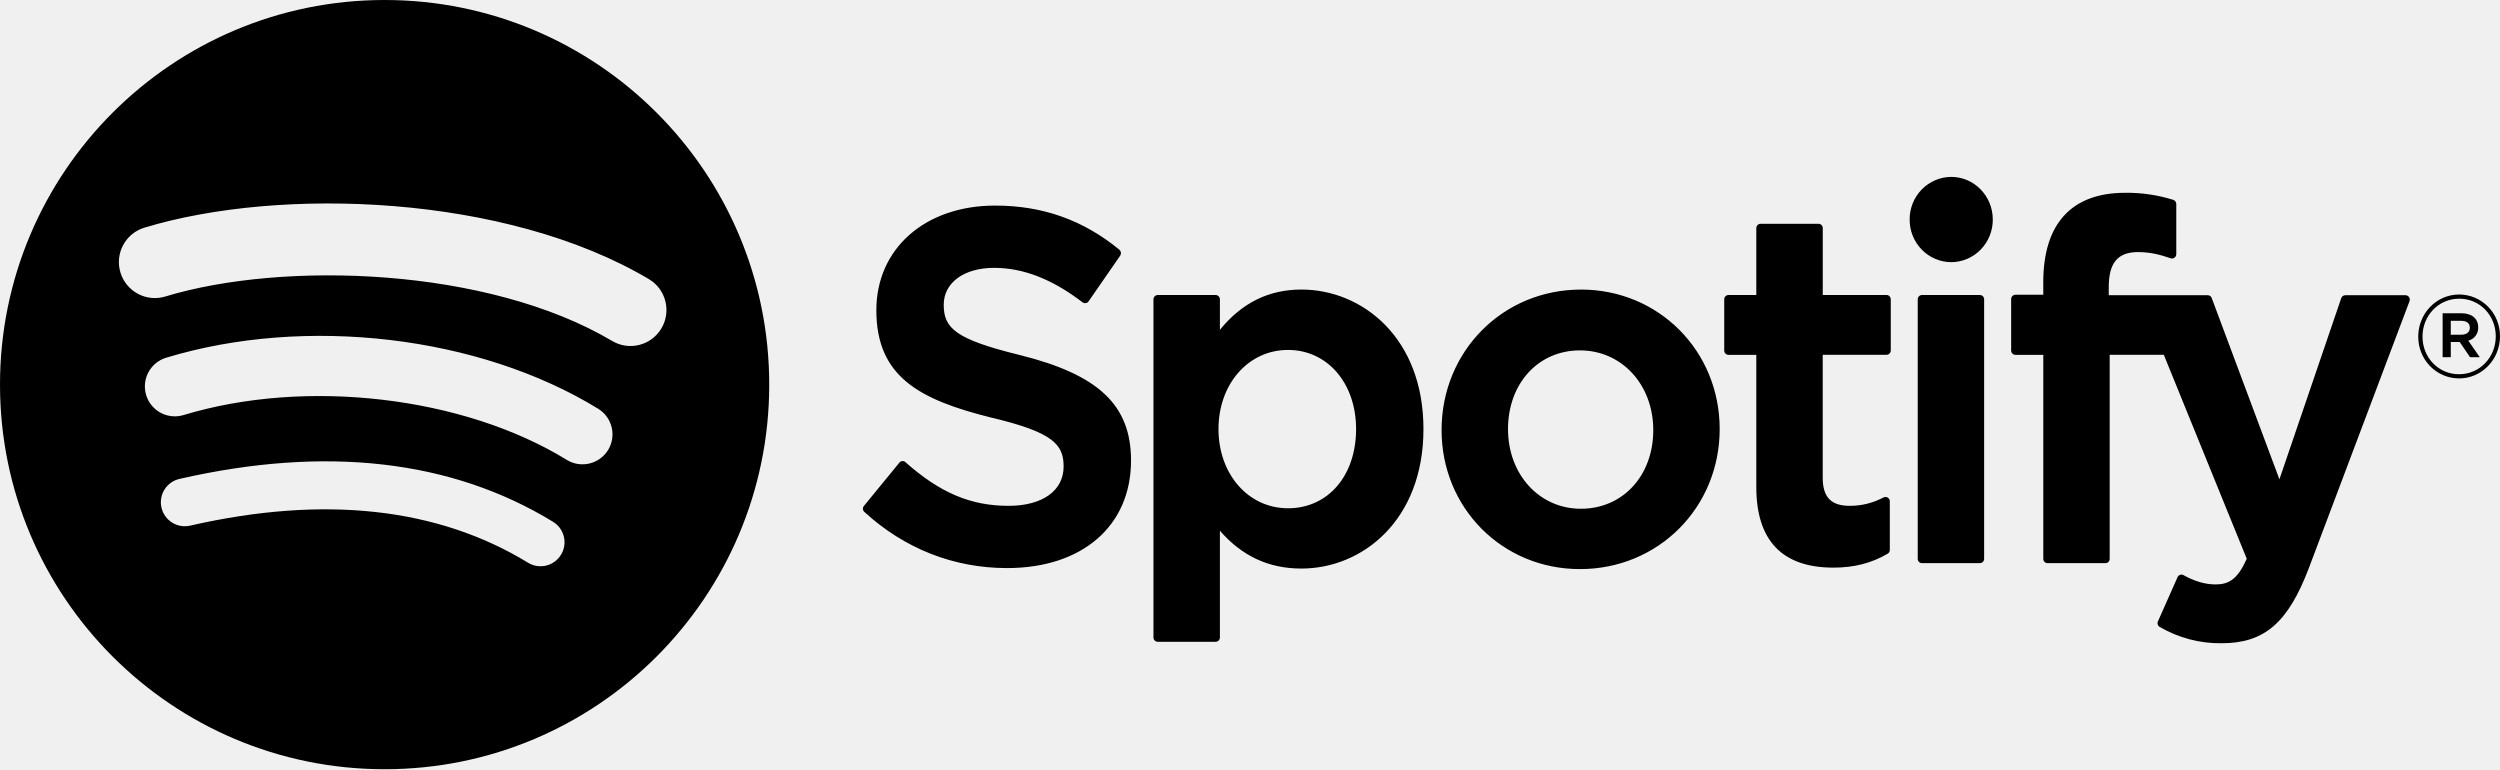
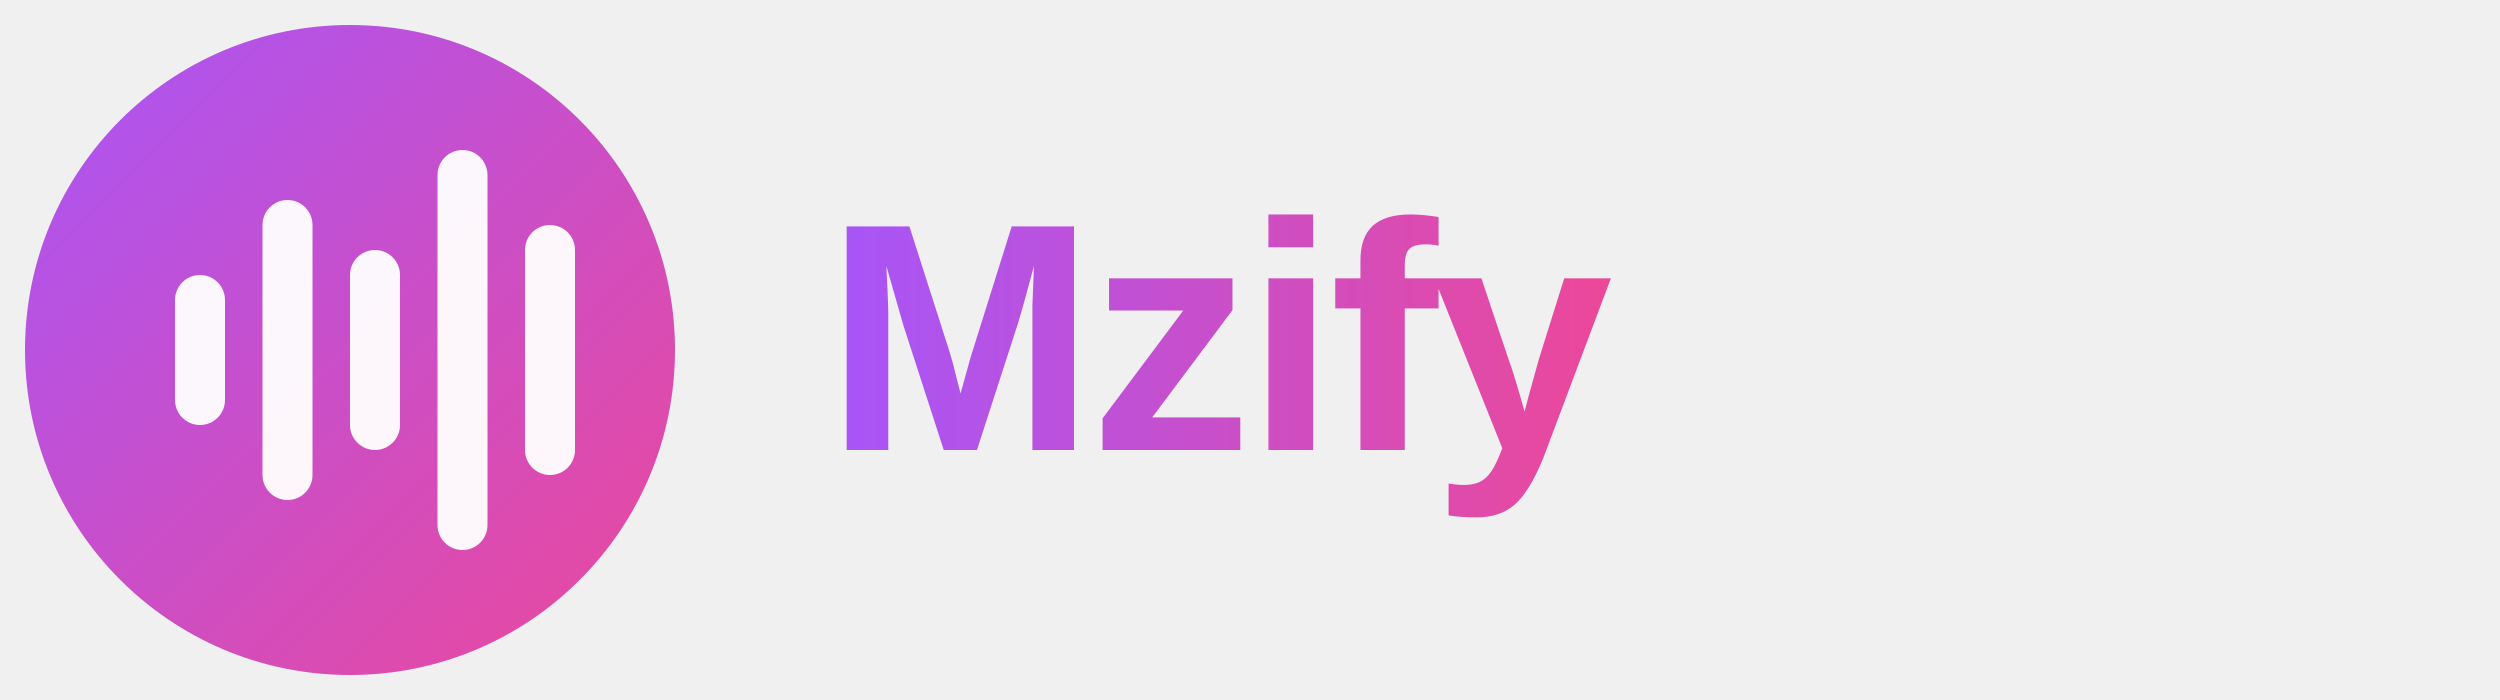
- <svg xmlns="http://www.w3.org/2000/svg" role="img" viewBox="0 0 78 24" aria-label="Spotify" aria-hidden="false" height="24" data-encore-id="logoSpotify" class="Svg-sc-6c3c1v-0 dDJltW">
-   <path d="M31.823 11.078C29.804 10.584 29.444 10.238 29.444 9.508C29.444 8.82 30.077 8.357 31.016 8.357C31.926 8.357 32.83 8.709 33.776 9.433C33.805 9.455 33.841 9.463 33.876 9.458C33.894 9.455 33.91 9.449 33.925 9.44C33.94 9.43 33.953 9.418 33.963 9.403L34.95 7.977C34.969 7.948 34.977 7.914 34.973 7.879C34.968 7.845 34.951 7.814 34.925 7.792C33.798 6.864 32.529 6.414 31.046 6.414C28.865 6.414 27.342 7.756 27.342 9.677C27.342 11.737 28.657 12.465 30.927 13.029C32.859 13.486 33.185 13.869 33.185 14.553C33.185 15.31 32.526 15.782 31.465 15.782C30.285 15.782 29.324 15.374 28.248 14.418C28.235 14.407 28.22 14.398 28.203 14.392C28.187 14.386 28.169 14.384 28.151 14.385C28.134 14.387 28.117 14.392 28.101 14.4C28.086 14.408 28.072 14.42 28.061 14.434L26.955 15.784C26.932 15.811 26.921 15.845 26.923 15.881C26.926 15.916 26.942 15.949 26.968 15.972C28.22 17.119 29.759 17.724 31.419 17.724C33.77 17.724 35.288 16.407 35.288 14.368C35.288 12.645 34.285 11.692 31.823 11.078ZM42.31 13.387C42.31 14.842 41.436 15.858 40.185 15.858C38.95 15.858 38.017 14.797 38.017 13.387C38.017 11.979 38.949 10.918 40.186 10.918C41.416 10.918 42.31 11.956 42.31 13.387ZM40.604 9.034C39.586 9.034 38.75 9.446 38.061 10.29V9.341C38.061 9.305 38.048 9.271 38.023 9.245C37.998 9.22 37.965 9.205 37.93 9.204H36.121C36.103 9.205 36.086 9.208 36.07 9.215C36.054 9.222 36.039 9.232 36.027 9.245C36.014 9.257 36.005 9.272 35.998 9.289C35.992 9.305 35.988 9.323 35.988 9.341V19.887C35.988 19.963 36.048 20.024 36.121 20.024H37.93C37.965 20.023 37.998 20.009 38.023 19.983C38.048 19.957 38.061 19.923 38.061 19.887V16.558C38.751 17.352 39.586 17.739 40.604 17.739C42.497 17.739 44.412 16.244 44.412 13.387C44.412 10.53 42.497 9.034 40.604 9.034ZM49.324 15.873C48.027 15.873 47.05 14.805 47.05 13.387C47.05 11.965 47.993 10.932 49.294 10.932C50.599 10.932 51.582 12.001 51.582 13.419C51.582 14.841 50.633 15.873 49.324 15.873ZM49.324 9.035C46.886 9.035 44.977 10.961 44.977 13.418C44.977 15.85 46.873 17.756 49.294 17.756C51.739 17.756 53.654 15.837 53.654 13.387C53.654 10.947 51.753 9.034 49.324 9.034V9.035ZM58.859 9.204H56.87V7.118C56.87 7.1 56.867 7.082 56.86 7.066C56.854 7.049 56.844 7.034 56.832 7.022C56.819 7.009 56.805 6.999 56.788 6.992C56.772 6.985 56.755 6.982 56.737 6.982H54.928C54.894 6.982 54.86 6.997 54.835 7.022C54.811 7.047 54.797 7.081 54.797 7.117V9.204H53.927C53.91 9.205 53.892 9.208 53.876 9.215C53.86 9.222 53.846 9.232 53.834 9.245C53.821 9.257 53.812 9.273 53.805 9.289C53.799 9.305 53.796 9.323 53.796 9.341V10.936C53.796 11.01 53.855 11.071 53.927 11.071H54.797V15.197C54.797 16.864 55.605 17.71 57.201 17.71C57.849 17.71 58.387 17.572 58.895 17.276C58.915 17.264 58.932 17.247 58.944 17.227C58.956 17.206 58.962 17.183 58.962 17.159V15.64C58.962 15.617 58.956 15.594 58.945 15.574C58.934 15.554 58.918 15.537 58.899 15.525C58.88 15.513 58.858 15.506 58.835 15.505C58.813 15.504 58.79 15.509 58.77 15.519C58.421 15.699 58.085 15.782 57.709 15.782C57.129 15.782 56.869 15.511 56.869 14.906V11.07H58.859C58.877 11.07 58.894 11.066 58.91 11.059C58.926 11.053 58.941 11.042 58.953 11.03C58.966 11.017 58.975 11.002 58.982 10.986C58.989 10.969 58.992 10.951 58.992 10.934V9.339C58.992 9.321 58.989 9.303 58.982 9.287C58.975 9.271 58.965 9.256 58.953 9.243C58.941 9.231 58.926 9.221 58.91 9.214C58.894 9.207 58.877 9.203 58.859 9.203V9.204ZM65.793 9.212V8.957C65.793 8.202 66.074 7.865 66.707 7.865C67.083 7.865 67.387 7.942 67.726 8.059C67.746 8.065 67.767 8.067 67.788 8.063C67.808 8.06 67.828 8.051 67.844 8.039C67.862 8.026 67.876 8.01 67.885 7.99C67.895 7.971 67.9 7.95 67.9 7.928V6.366C67.9 6.337 67.891 6.308 67.874 6.285C67.857 6.261 67.833 6.244 67.806 6.235C67.319 6.083 66.813 6.009 66.304 6.015C64.633 6.015 63.75 6.98 63.75 8.803V9.196H62.881C62.846 9.197 62.812 9.211 62.787 9.236C62.762 9.262 62.748 9.296 62.748 9.332V10.935C62.748 11.01 62.808 11.071 62.881 11.071H63.751V17.435C63.751 17.51 63.809 17.57 63.882 17.57H65.691C65.763 17.57 65.822 17.51 65.822 17.435V11.07H67.511L70.098 17.432C69.804 18.101 69.515 18.234 69.121 18.234C68.802 18.234 68.467 18.136 68.123 17.943C68.107 17.935 68.09 17.929 68.072 17.927C68.054 17.926 68.036 17.928 68.018 17.933C68.001 17.939 67.985 17.949 67.972 17.962C67.959 17.974 67.948 17.99 67.94 18.006L67.328 19.386C67.313 19.417 67.311 19.452 67.322 19.485C67.332 19.517 67.354 19.545 67.384 19.561C67.972 19.903 68.639 20.079 69.316 20.069C70.65 20.069 71.389 19.431 72.04 17.714L75.177 9.397C75.185 9.376 75.188 9.354 75.186 9.332C75.183 9.31 75.175 9.289 75.163 9.271C75.151 9.252 75.135 9.238 75.116 9.227C75.097 9.217 75.076 9.211 75.055 9.211H73.172C73.144 9.212 73.117 9.22 73.095 9.237C73.072 9.253 73.055 9.276 73.046 9.303L71.118 14.954L69.006 9.299C68.996 9.273 68.98 9.251 68.958 9.235C68.936 9.22 68.909 9.211 68.882 9.211H65.793V9.212ZM61.773 9.204H59.964C59.929 9.205 59.895 9.22 59.871 9.245C59.846 9.271 59.833 9.305 59.833 9.341V17.435C59.833 17.51 59.892 17.57 59.965 17.57H61.774C61.846 17.57 61.905 17.51 61.905 17.435V9.34C61.905 9.304 61.892 9.27 61.867 9.244C61.842 9.219 61.808 9.205 61.773 9.204ZM60.877 5.519C60.532 5.521 60.201 5.662 59.958 5.912C59.715 6.161 59.579 6.498 59.581 6.849C59.58 7.023 59.613 7.195 59.677 7.356C59.742 7.517 59.837 7.664 59.958 7.787C60.078 7.911 60.222 8.009 60.38 8.077C60.538 8.144 60.707 8.179 60.879 8.18C61.224 8.178 61.555 8.037 61.798 7.787C62.041 7.537 62.177 7.2 62.175 6.849C62.175 6.114 61.593 5.519 60.877 5.519ZM76.795 10.01H76.464V10.443H76.795C76.96 10.443 77.059 10.36 77.059 10.226C77.059 10.085 76.96 10.01 76.795 10.01ZM77.01 10.628L77.37 11.145H77.066L76.743 10.671H76.464V11.145H76.21V9.774H76.805C77.115 9.774 77.32 9.938 77.32 10.211C77.324 10.307 77.296 10.4 77.239 10.476C77.182 10.553 77.101 10.606 77.01 10.628ZM76.728 9.319C76.076 9.319 75.582 9.85 75.582 10.501C75.582 11.151 76.073 11.676 76.721 11.676C77.373 11.676 77.868 11.144 77.868 10.493C77.868 9.843 77.376 9.319 76.728 9.319ZM76.721 11.806C76.553 11.806 76.386 11.772 76.231 11.706C76.076 11.64 75.936 11.544 75.817 11.422C75.699 11.301 75.606 11.157 75.543 10.999C75.479 10.841 75.448 10.672 75.449 10.501C75.449 9.785 76.012 9.188 76.728 9.188C76.896 9.189 77.062 9.223 77.217 9.289C77.373 9.355 77.513 9.451 77.631 9.572C77.75 9.694 77.843 9.837 77.906 9.995C77.97 10.153 78.001 10.323 78 10.493C78 11.21 77.437 11.807 76.721 11.807V11.806Z M19.099 10.638C15.23 8.341 8.85 8.13 5.157 9.251C4.564 9.431 3.937 9.096 3.758 8.503C3.578 7.91 3.912 7.283 4.506 7.103C8.745 5.816 15.791 6.064 20.244 8.708C20.778 9.024 20.952 9.713 20.636 10.246C20.32 10.779 19.63 10.955 19.099 10.638ZM17.685 14.349C14.46 12.366 9.543 11.792 5.727 12.95C5.233 13.1 4.71 12.821 4.56 12.327C4.411 11.832 4.69 11.311 5.184 11.161C9.542 9.838 14.96 10.478 18.664 12.754C19.104 13.025 19.242 13.601 18.972 14.041C18.7 14.481 18.125 14.619 17.685 14.349ZM16.475 17.557C13.657 15.835 10.11 15.446 5.933 16.4C5.531 16.492 5.13 16.24 5.038 15.838C4.945 15.435 5.197 15.034 5.6 14.942C10.171 13.897 14.092 14.347 17.255 16.28C17.608 16.495 17.719 16.956 17.503 17.308C17.288 17.662 16.828 17.773 16.475 17.557ZM0 12C0 18.628 5.373 24 12 24C18.628 24 24 18.628 24 12C24 5.373 18.628 0 12 0C5.373 0 0 5.373 0 12Z" />
+ <svg xmlns="http://www.w3.org/2000/svg" viewBox="0 0 200 56" width="200" height="56" role="img" aria-label="Mzify">
+   <defs>
+     <linearGradient id="grad" x1="0%" y1="0%" x2="100%" y2="100%">
+       <stop offset="0%" style="stop-color:#A855F7" />
+       <stop offset="100%" style="stop-color:#EC4899" />
+     </linearGradient>
+     <linearGradient id="textGrad" x1="0%" y1="0%" x2="100%" y2="0%">
+       <stop offset="0%" style="stop-color:#A855F7" />
+       <stop offset="100%" style="stop-color:#EC4899" />
+     </linearGradient>
+   </defs>
+   <circle cx="28" cy="28" r="26" fill="url(#grad)" />
+   <rect x="14" y="22" width="4" height="12" rx="2" fill="white" opacity="0.95" />
+   <rect x="21" y="16" width="4" height="24" rx="2" fill="white" opacity="0.95" />
+   <rect x="28" y="20" width="4" height="16" rx="2" fill="white" opacity="0.95" />
+   <rect x="35" y="12" width="4" height="32" rx="2" fill="white" opacity="0.95" />
+   <rect x="42" y="18" width="4" height="20" rx="2" fill="white" opacity="0.95" />
+   <text x="66" y="36" font-family="'Helvetica Neue', Arial, sans-serif" font-weight="800" font-size="26" letter-spacing="-0.5" fill="url(#textGrad)">Mzify</text>
</svg>
